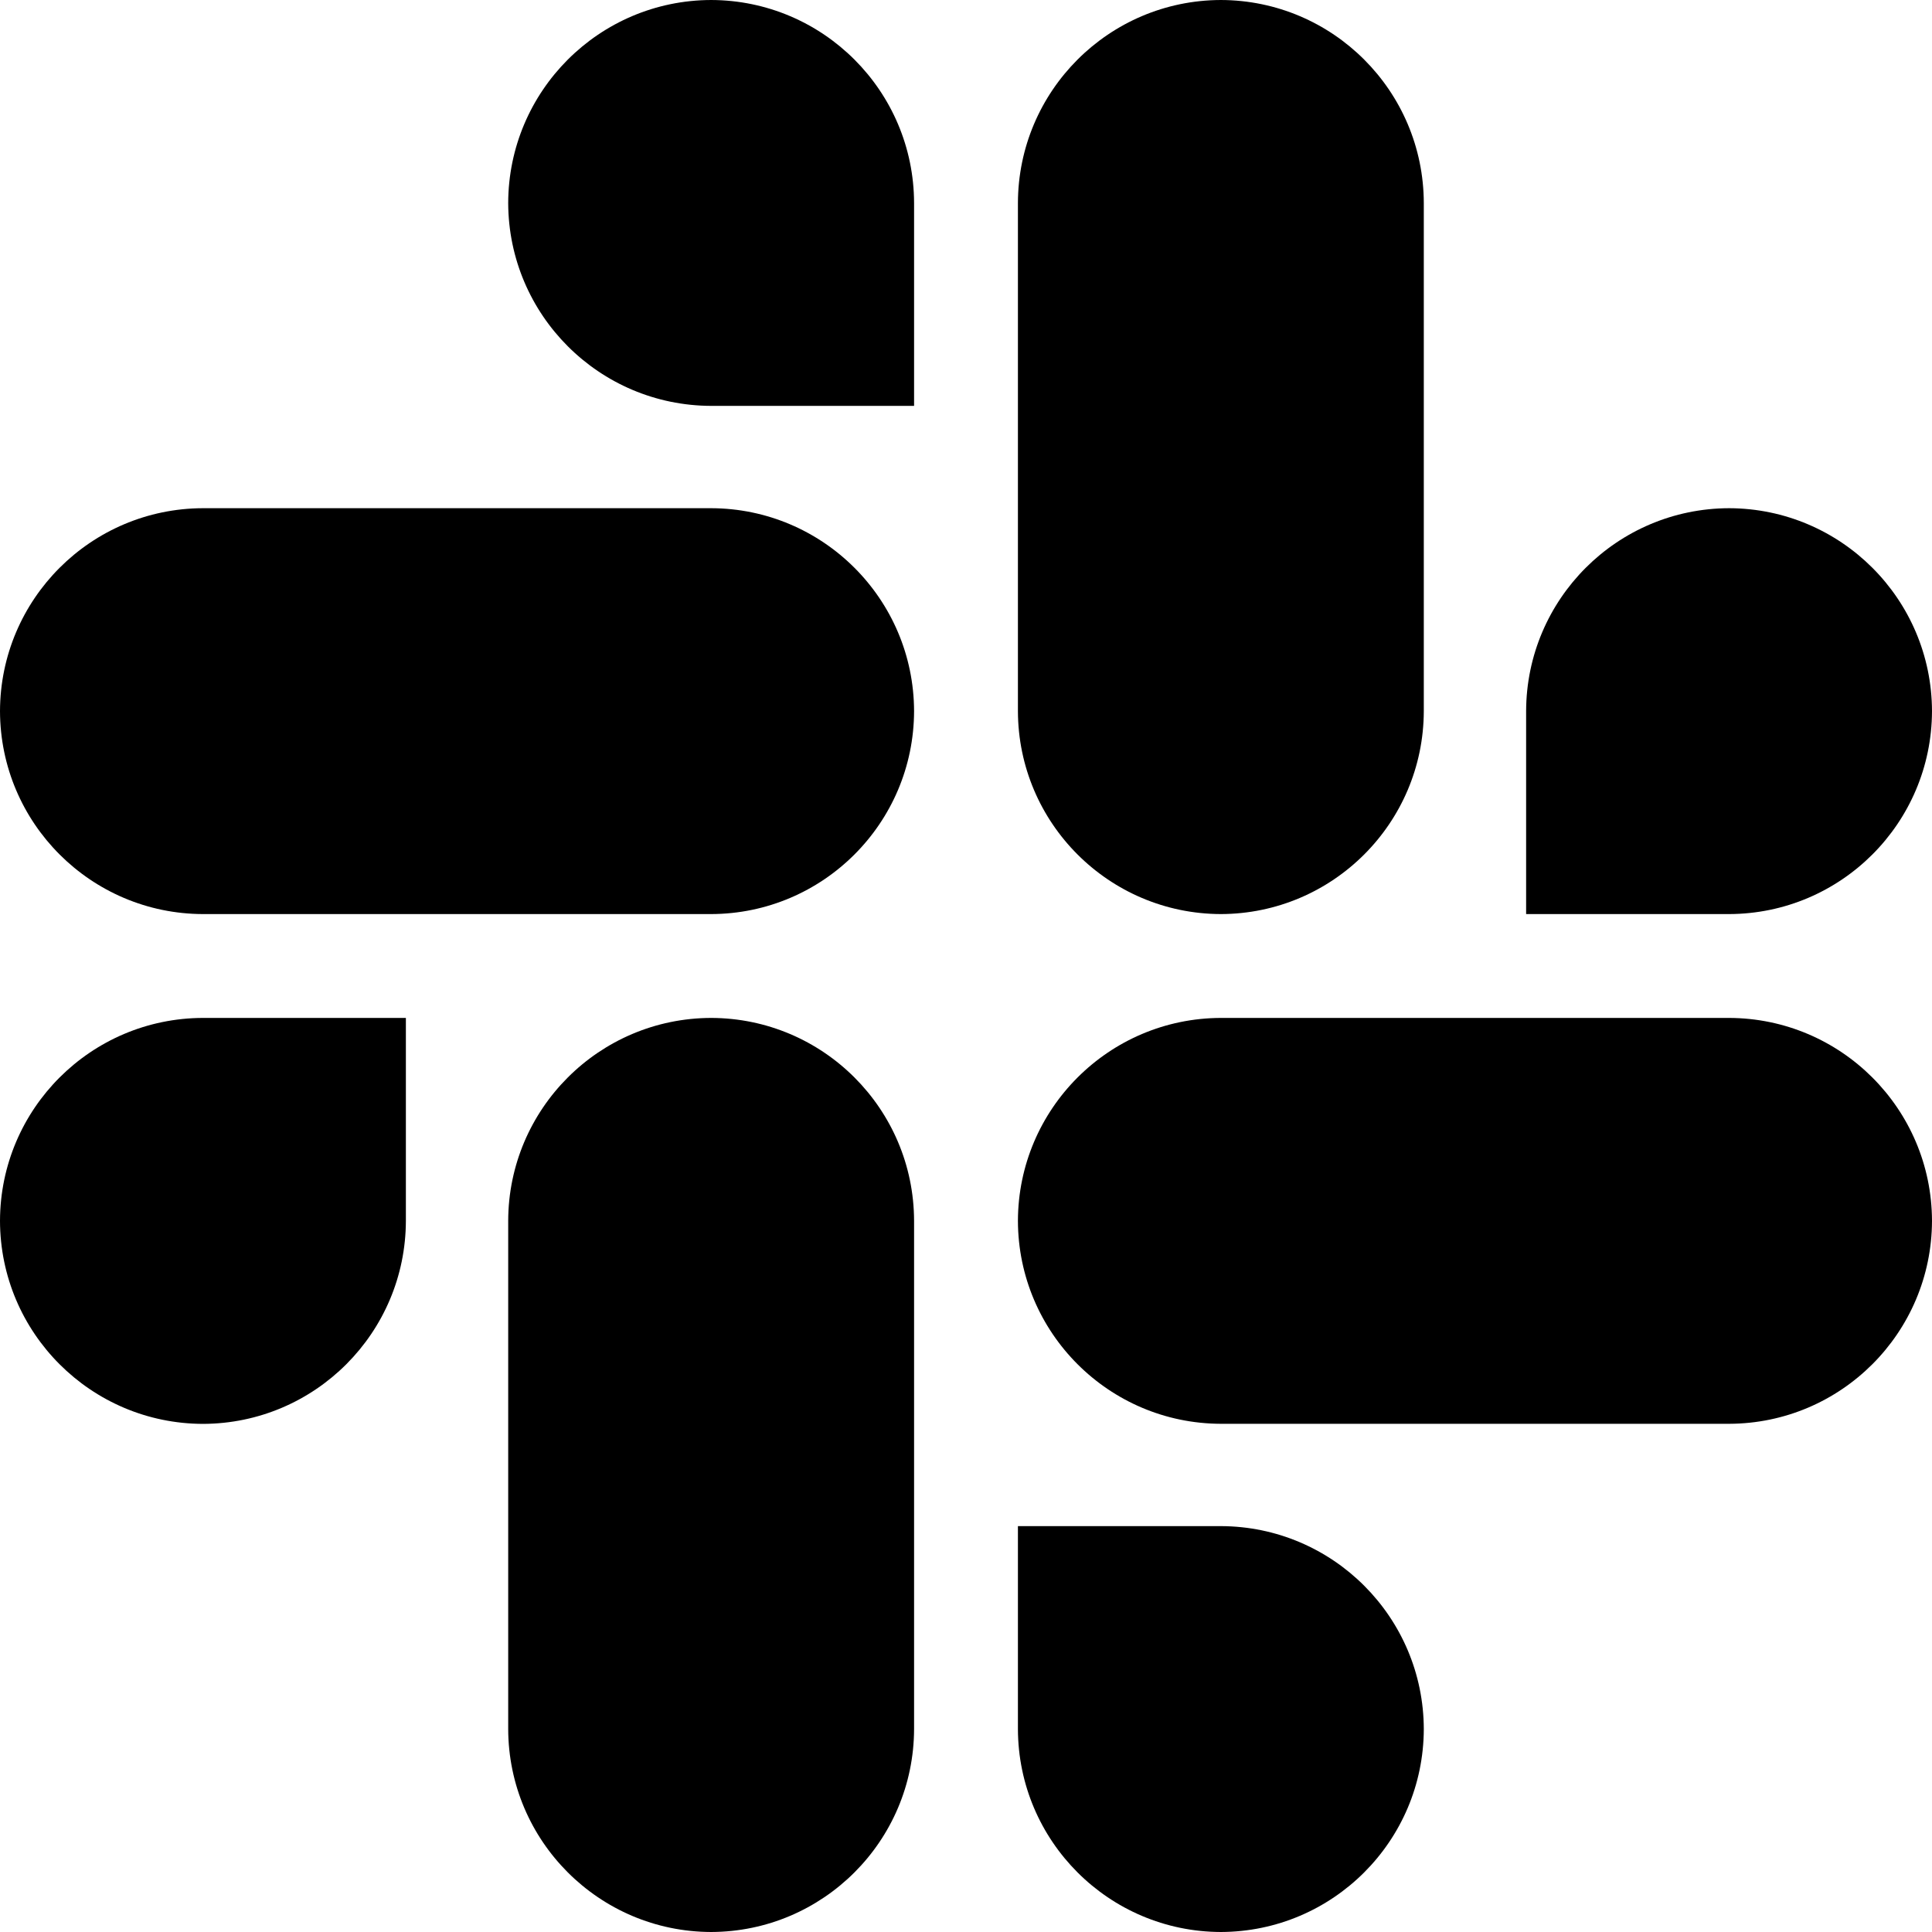
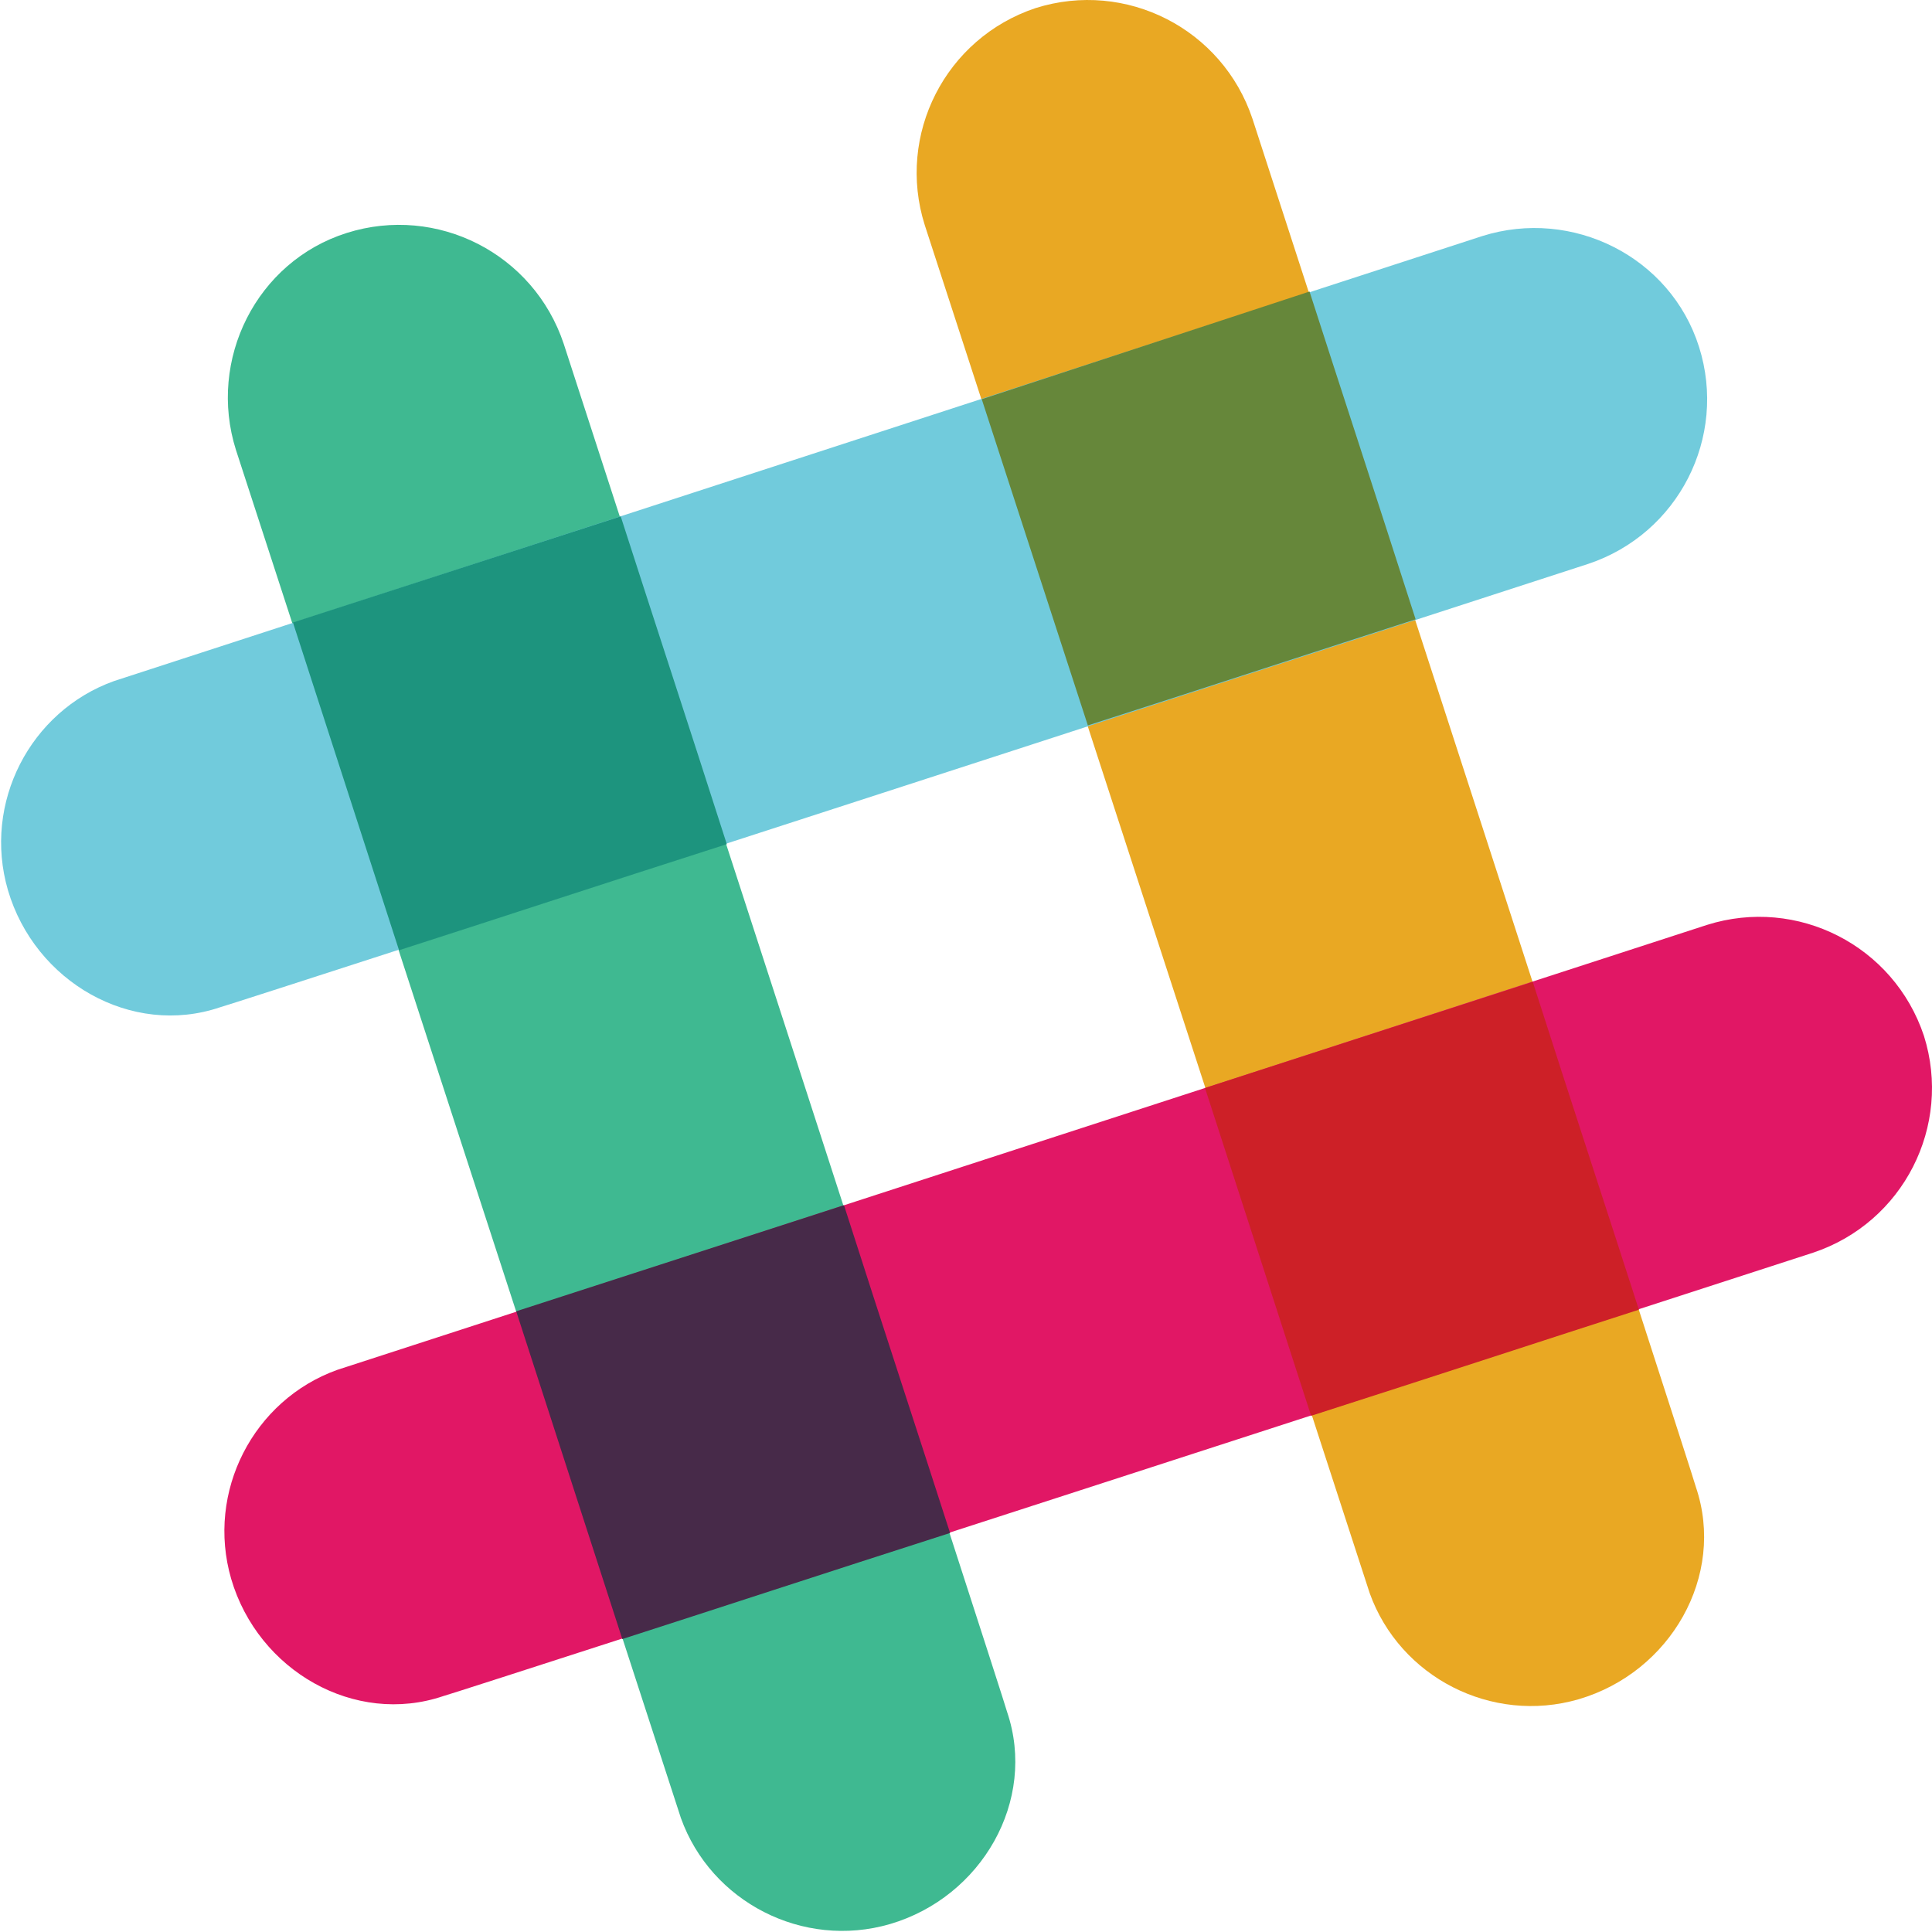
- <svg xmlns="http://www.w3.org/2000/svg" viewBox="0 0 24 24" fill="currentColor">
-   <path d="M5.042 15.165a2.528 2.528 0 01-2.52 2.523A2.528 2.528 0 010 15.165a2.527 2.527 0 012.522-2.52h2.52v2.52zm1.271 0a2.527 2.527 0 012.521-2.52 2.527 2.527 0 012.521 2.52v6.313A2.528 2.528 0 018.834 24a2.528 2.528 0 01-2.521-2.522v-6.313zM8.834 5.042a2.528 2.528 0 01-2.521-2.52A2.528 2.528 0 018.834 0a2.528 2.528 0 012.521 2.522v2.52H8.834zm0 1.271a2.528 2.528 0 012.521 2.521 2.528 2.528 0 01-2.521 2.521H2.522A2.528 2.528 0 010 8.834a2.528 2.528 0 012.522-2.521h6.312zm10.124 2.521a2.528 2.528 0 012.522-2.521A2.528 2.528 0 0124 8.834a2.528 2.528 0 01-2.52 2.521h-2.522V8.834zm-1.271 0a2.528 2.528 0 01-2.521 2.521 2.528 2.528 0 01-2.521-2.521V2.522A2.528 2.528 0 0115.166 0a2.528 2.528 0 012.521 2.522v6.312zm-2.521 10.124a2.528 2.528 0 012.521 2.522A2.528 2.528 0 0115.166 24a2.528 2.528 0 01-2.521-2.52v-2.522h2.521zm0-1.271a2.528 2.528 0 01-2.521-2.521 2.528 2.528 0 012.521-2.521h6.312A2.528 2.528 0 0124 15.166a2.528 2.528 0 01-2.52 2.521h-6.312z" />
+ <svg xmlns="http://www.w3.org/2000/svg" t="1770352221873" class="icon" viewBox="0 0 1024 1024" version="1.1" p-id="8985" width="200" height="200">
+   <path d="M663.86 63.039c-15.946-47.838-67.141-73.856-114.98-58.749-47.838 15.946-73.856 67.141-58.749 114.98l235.834 725.127c15.946 44.481 64.624 69.659 110.783 56.231 48.678-14.268 78.052-65.463 62.106-112.462 0-1.679-234.995-725.127-234.995-725.127z" fill="#E9A823" p-id="8986" />
+   <path d="M298.779 182.215c-15.946-47.838-67.141-73.856-114.98-58.749s-73.856 67.141-58.749 114.98L360.885 963.573c15.946 44.481 64.624 69.659 110.783 56.231 48.678-14.268 78.052-65.463 62.106-112.462 0-1.679-234.995-725.127-234.995-725.127z" fill="#3FB991" p-id="8987" />
+   <path d="M960.961 663.954c47.838-15.946 73.856-67.141 58.749-114.98-15.946-47.838-67.141-73.856-114.98-58.749L178.764 726.06c-44.481 15.946-69.659 64.624-56.231 110.783 14.268 48.678 65.463 78.052 112.462 62.106 1.679 0 725.966-234.995 725.966-234.995z" fill="#E11765" p-id="8988" />
+   <path d="M329.832 868.736c46.999-15.107 108.265-35.249 173.728-56.231-15.107-46.999-35.249-108.265-56.231-173.728l-173.728 56.231 56.231 173.728z" fill="#472A49" p-id="8989" />
+   <path d="M694.913 750.399c65.463-20.982 126.729-41.124 173.728-56.231-15.107-46.999-35.249-108.265-56.231-173.728l-173.728 56.231 56.231 173.728z" fill="#CD2027" p-id="8990" />
+   <path d="M841.785 298.873c47.838-15.946 73.856-67.141 58.749-114.98s-67.141-73.856-114.98-58.749L60.427 360.979C15.946 376.925-9.232 425.602 4.196 471.762c14.268 48.678 65.463 78.052 112.462 62.106 1.679 0 725.127-234.995 725.127-234.995z" fill="#71CBDC" p-id="8991" />
+   <path d="M211.495 503.654c46.999-15.107 108.265-35.249 173.728-56.231-20.982-65.463-41.124-126.729-56.231-173.728l-173.728 56.231L211.495 503.654z" fill="#1D947E" p-id="8992" />
+   <path d="M576.577 384.478c65.463-20.982 126.729-41.124 173.728-56.231-20.982-65.463-41.124-126.729-56.231-173.728L520.346 211.589l56.231 172.889z" fill="#66873A" p-id="8993" />
</svg>
